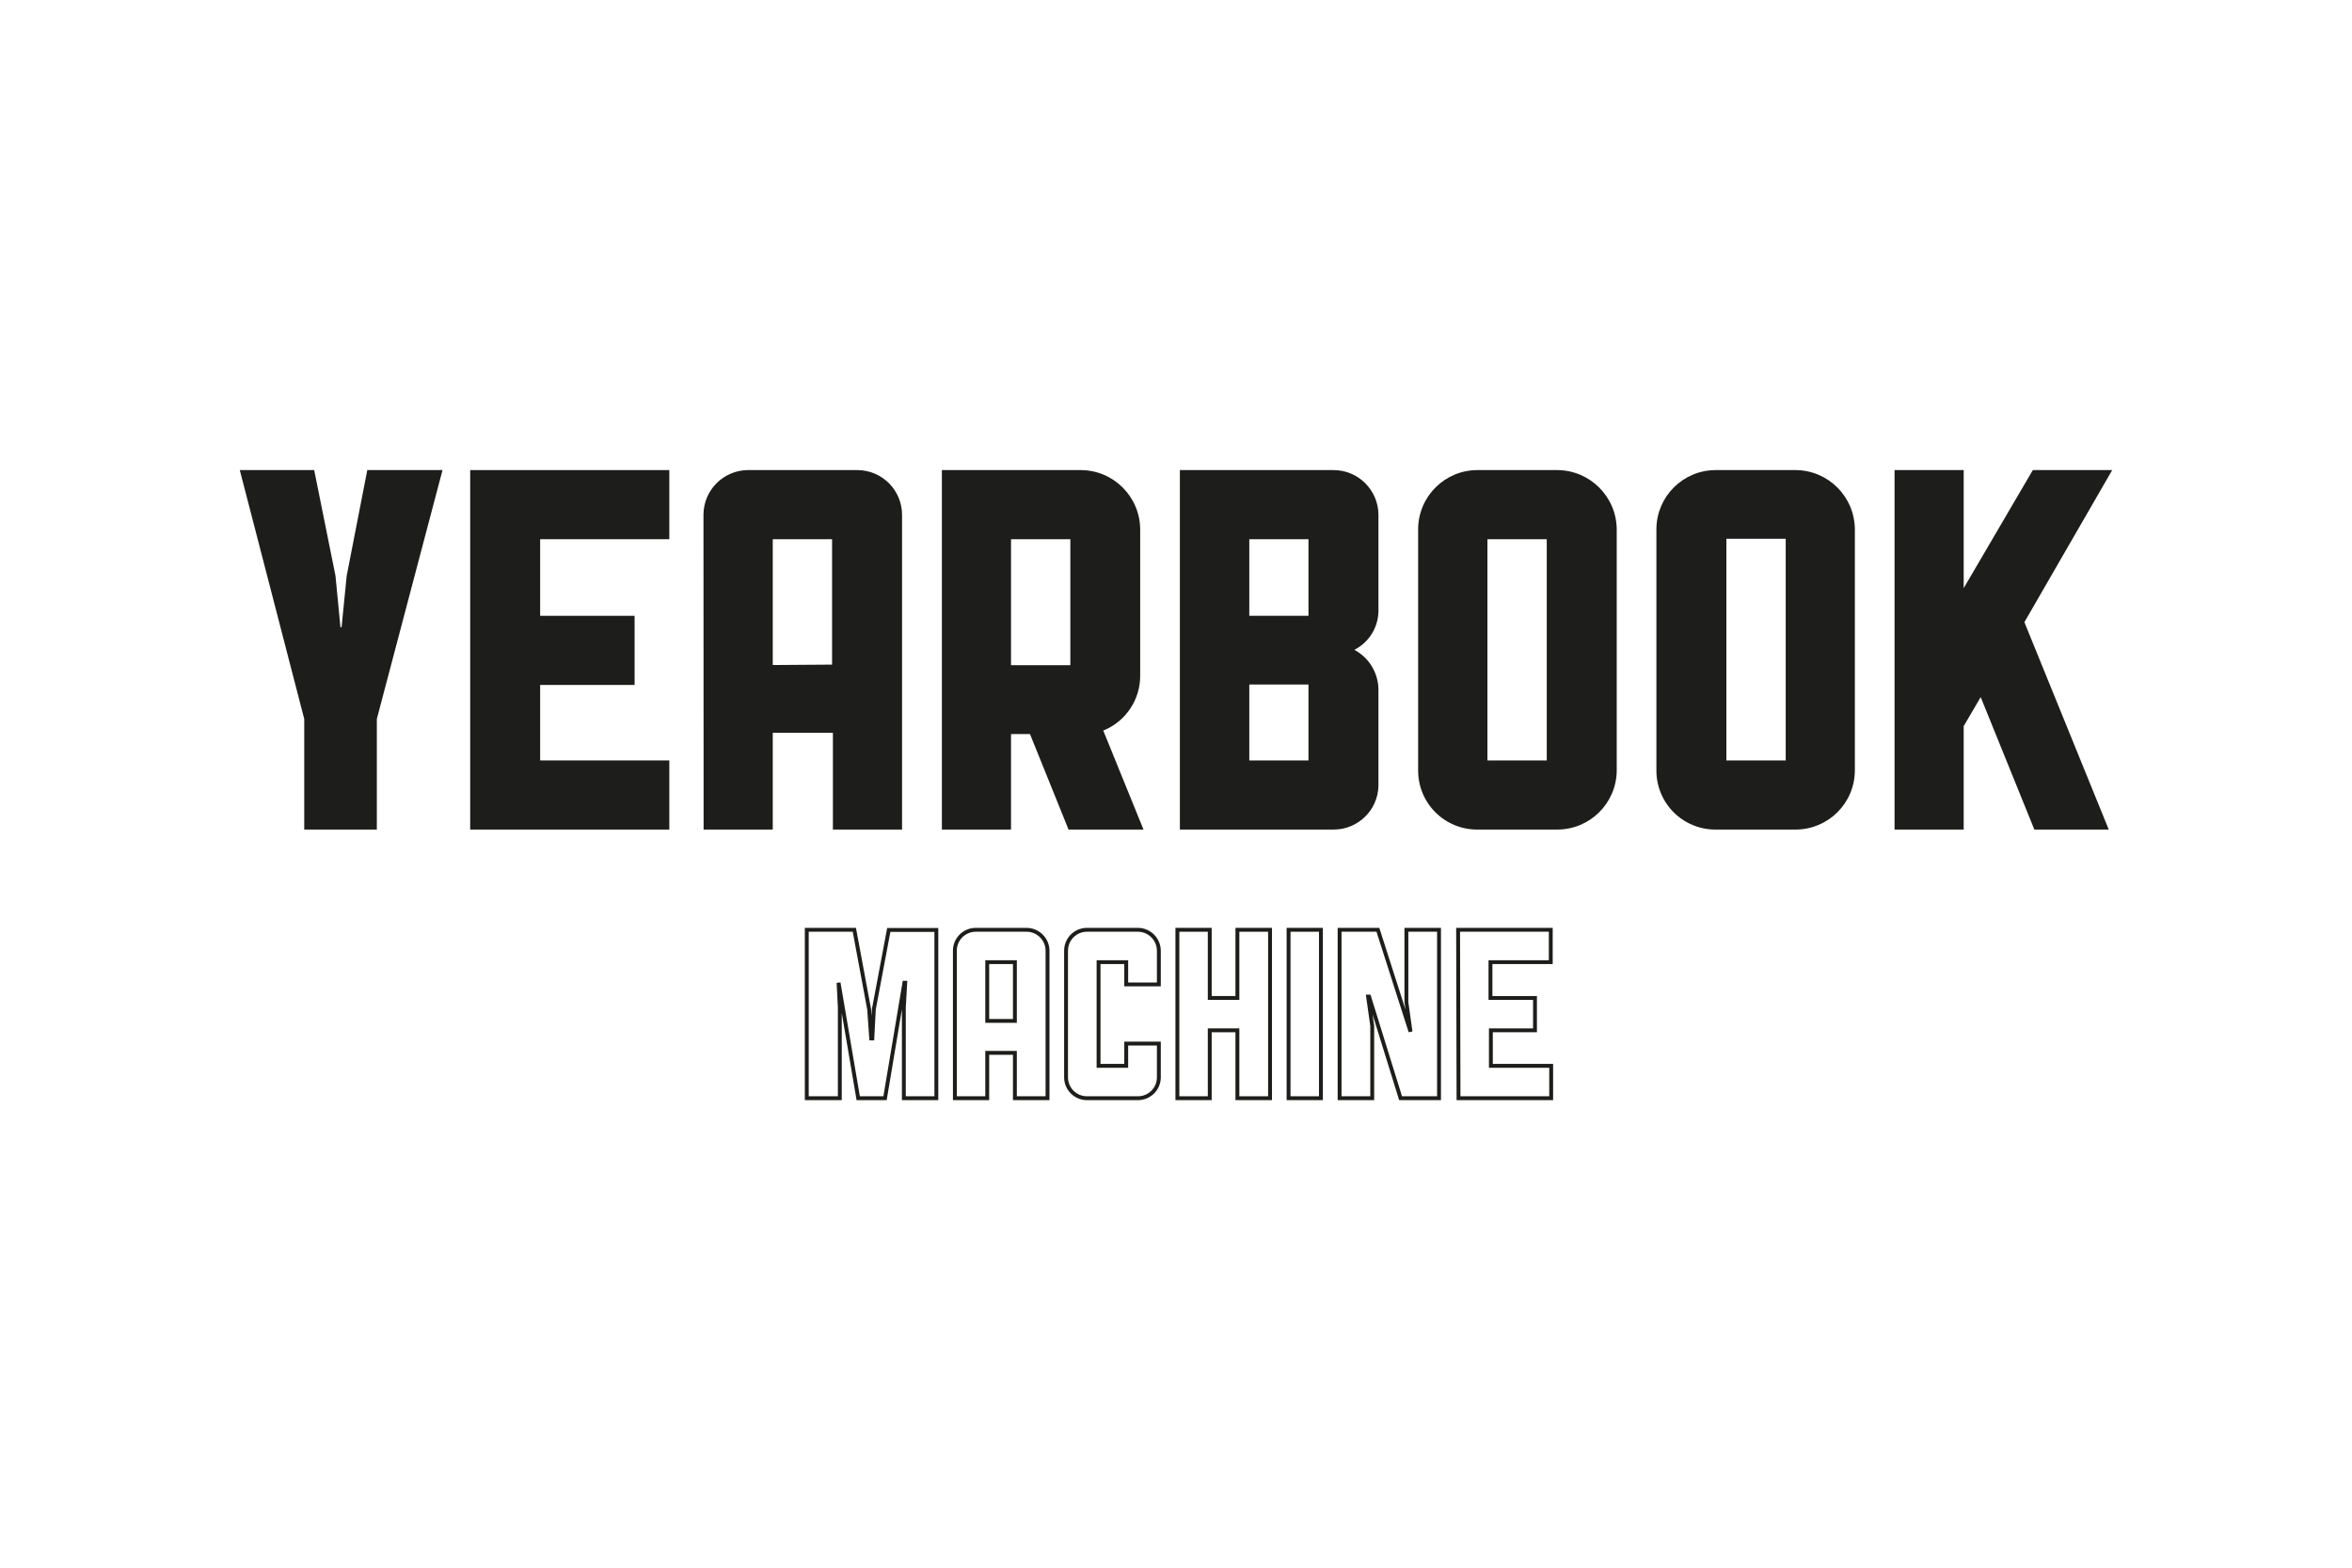
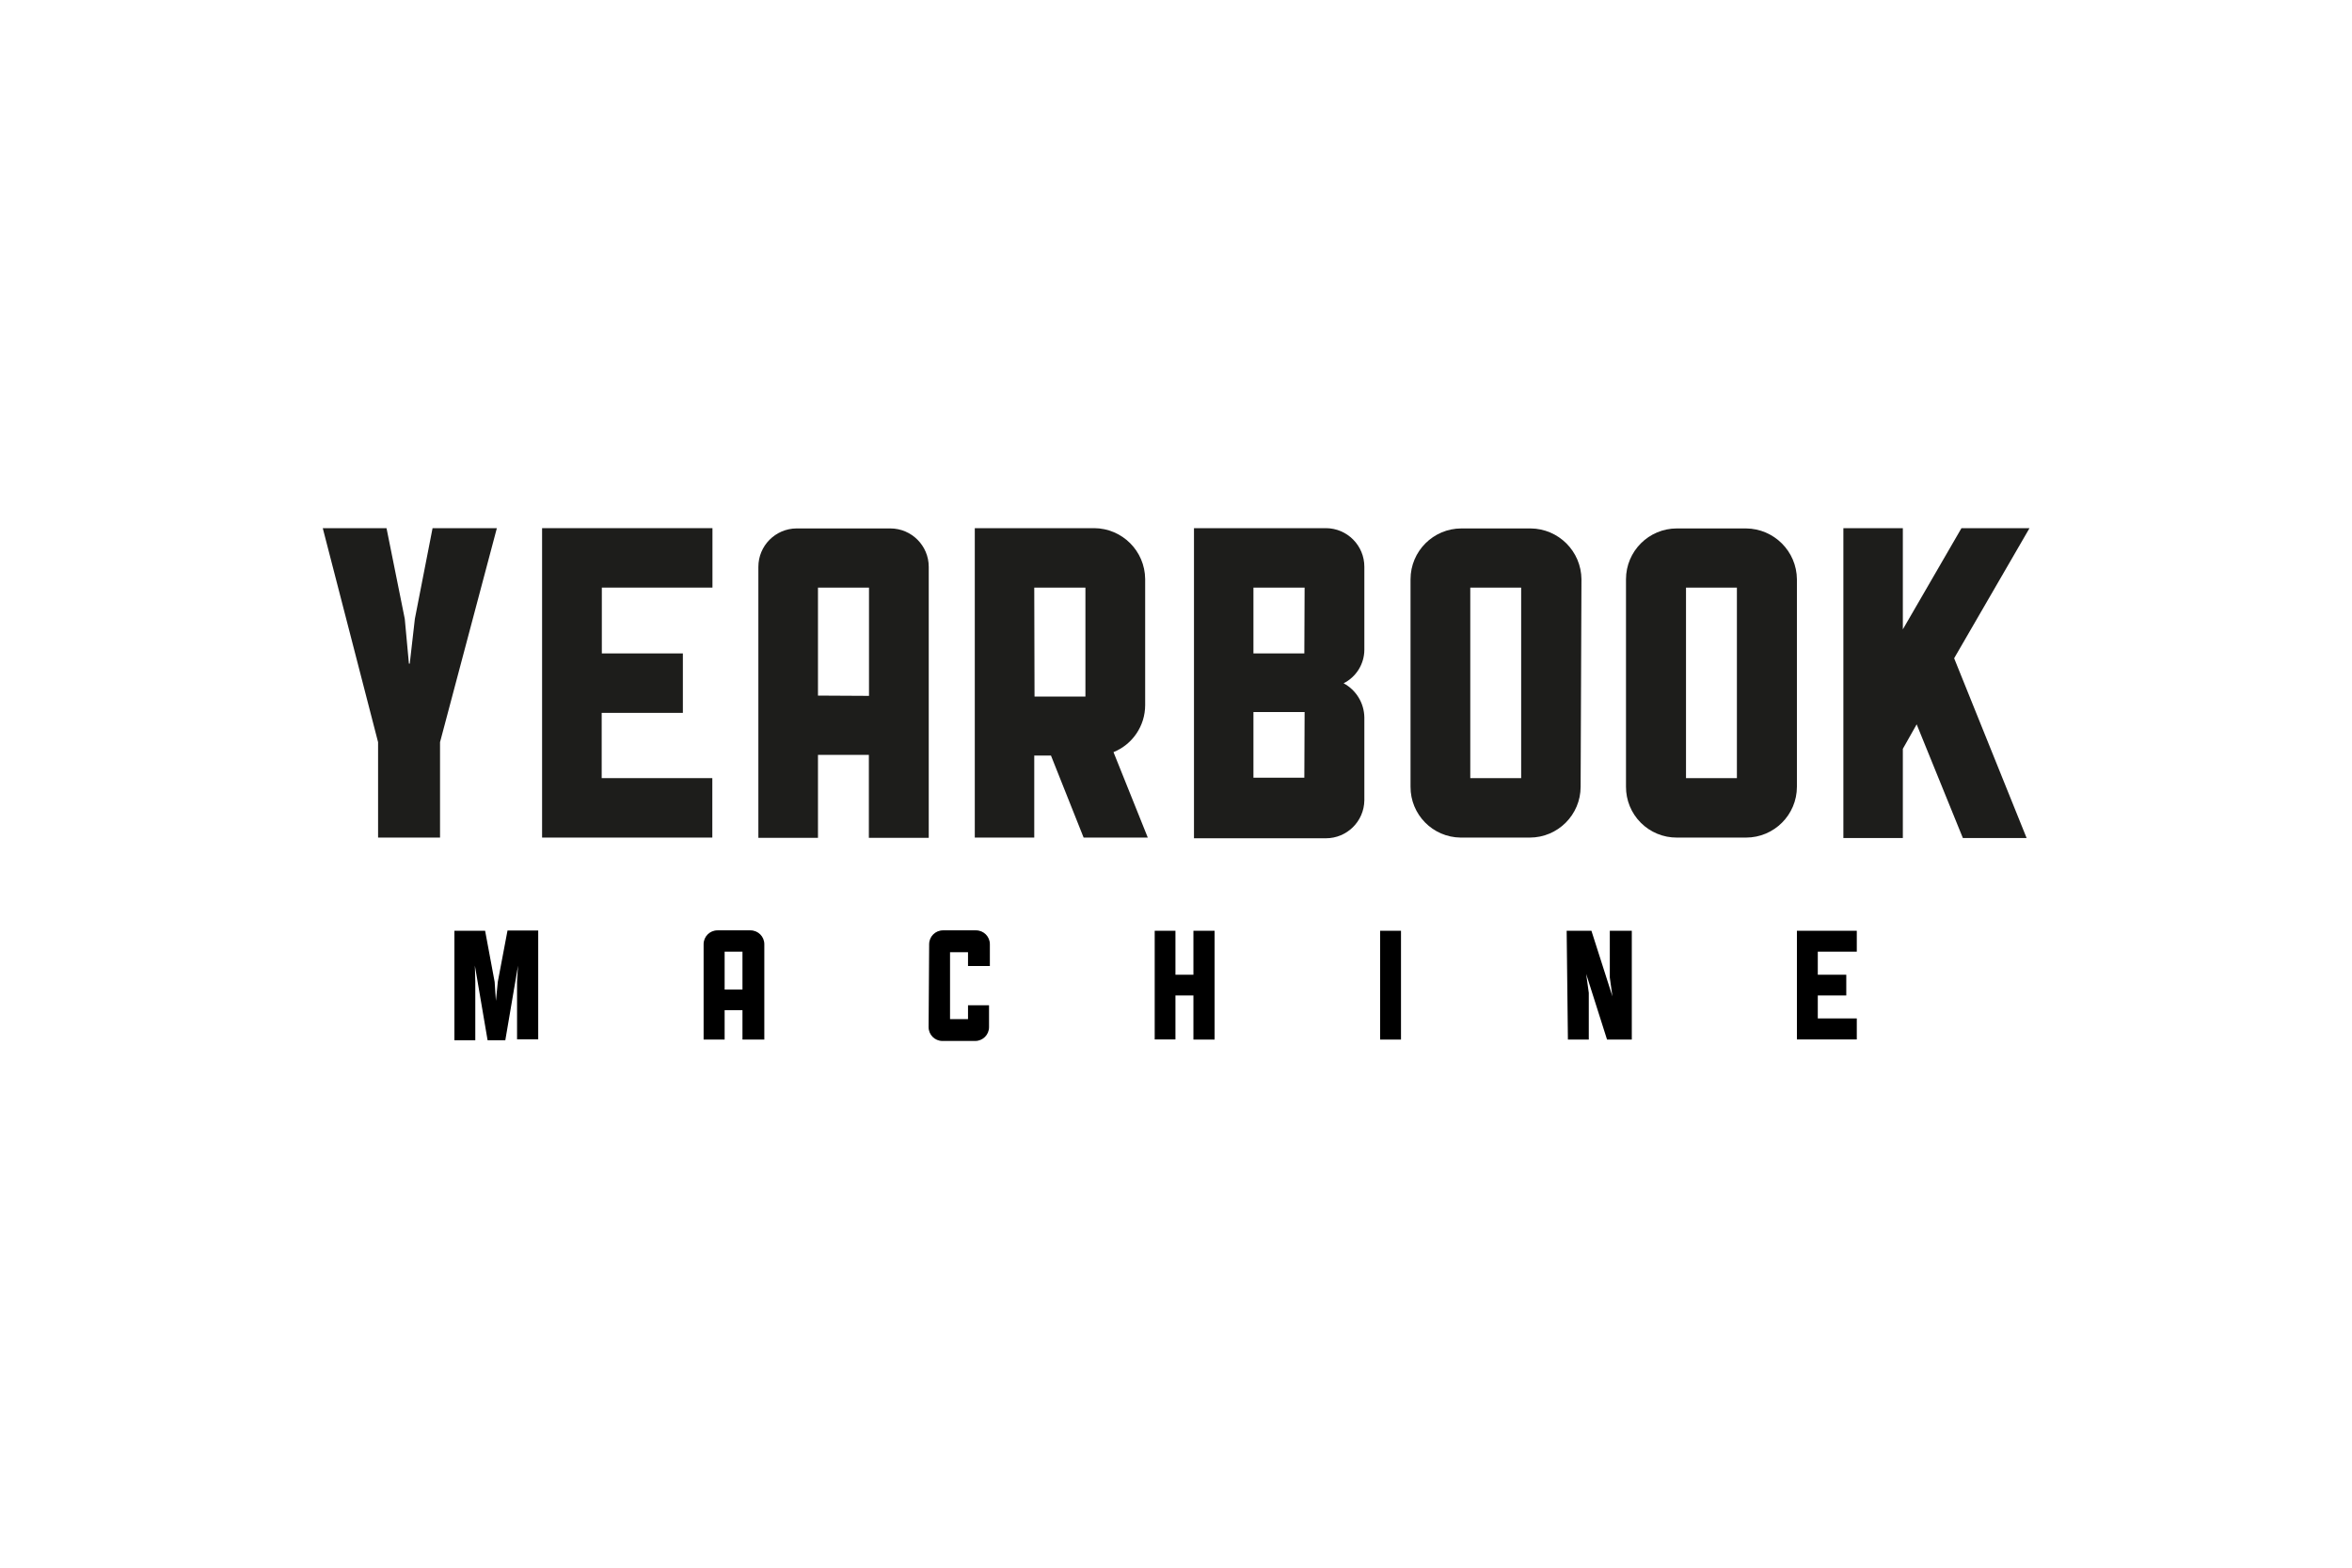
<svg xmlns="http://www.w3.org/2000/svg" id="Layer_1" data-name="Layer 1" viewBox="0 0 170.08 113.39">
  <defs>
-     <style>.cls-1{fill:#1d1d1b;}.cls-2{fill:none;stroke:#1d1d1b;stroke-width:0.28px;}</style>
+     <style>.cls-1{fill:#1d1d1b;}</style>
  </defs>
-   <path class="cls-1" d="M27.25,52v8H22V52L17.34,34h5.38l1.54,7.65.36,3.72h.08l.37-3.72L26.56,34H32Z" />
-   <path class="cls-1" d="M34,34H48.4v5H39.06v5.54h6.83v5H39.06V55H48.4v5H34Z" />
-   <path class="cls-1" d="M50.87,37.19A3.24,3.24,0,0,1,54.06,34H62a3.24,3.24,0,0,1,3.23,3.24V60h-5V53H55.88v7h-5Zm9.3,10.88V39H55.88v9.1Z" />
-   <path class="cls-1" d="M82.45,48.84a4.26,4.26,0,0,1-2.67,4L82.69,60H77.27l-2.79-6.91H73.11V60h-5V34H78.16a4.31,4.31,0,0,1,4.29,4.29Zm-9.34-.73H77.4V39H73.11Z" />
-   <path class="cls-1" d="M85.32,34H96.44a3.25,3.25,0,0,1,3.24,3.24v7A3.2,3.2,0,0,1,97.94,47a3.3,3.3,0,0,1,1.74,2.87v7A3.24,3.24,0,0,1,96.44,60H85.32Zm9.3,5H90.34v5.54h4.28Zm0,10.51H90.34V55h4.28Z" />
-   <path class="cls-1" d="M116.91,55.75A4.3,4.3,0,0,1,112.62,60h-5.78a4.26,4.26,0,0,1-4.29-4.29V38.24A4.29,4.29,0,0,1,106.84,34h5.78a4.32,4.32,0,0,1,4.29,4.29ZM111.85,39h-4.29V55h4.29Z" />
-   <path class="cls-1" d="M134.13,55.75A4.29,4.29,0,0,1,129.85,60h-5.79a4.26,4.26,0,0,1-4.28-4.29V38.24A4.29,4.29,0,0,1,124.06,34h5.79a4.31,4.31,0,0,1,4.28,4.29Zm-5-16.78h-4.29V55h4.29Z" />
-   <path class="cls-1" d="M152.74,34l-6.35,11L152.49,60h-5.38l-3.88-9.58L142,52.52V60h-5V34h5v8.54L147,34Z" />
-   <path class="cls-2" d="M58.34,67.25h3.44L62.85,73,63,75.11h.08L63.19,73l1.08-5.74h3.44V79.43H65.36V72.88l.1-1.8H65.4L64,79.43H62.06l-1.42-8.35h0l.09,1.8v6.55H58.34Z" />
-   <path class="cls-2" d="M69.05,68.76a1.51,1.51,0,0,1,1.49-1.51h3.7a1.52,1.52,0,0,1,1.51,1.51V79.43H73.39V76.15h-2v3.28H69.05Zm4.34,5.08V69.59h-2v4.25Z" />
-   <path class="cls-2" d="M77.09,68.76a1.51,1.51,0,0,1,1.49-1.51h3.71a1.52,1.52,0,0,1,1.51,1.51V71.2H81.44V69.59h-2v7.5h2V75.48H83.8v2.46a1.51,1.51,0,0,1-1.51,1.49H78.58a1.51,1.51,0,0,1-1.49-1.49Z" />
-   <path class="cls-2" d="M87.48,72.18h2V67.25h2.36V79.43H89.48V74.52h-2v4.91H85.14V67.25h2.34Z" />
-   <path class="cls-2" d="M93.18,67.25h2.34V79.43H93.18Z" />
-   <path class="cls-2" d="M96.87,67.25h2.77L102,74.62H102l-.3-2.14V67.25h2.36V79.43h-2.78L99,72.08h-.07l.3,2.12v5.23H96.87Z" />
-   <path class="cls-2" d="M105.44,67.25h6.7v2.34h-4.36v2.59H111v2.34h-3.19v2.57h4.36v2.34h-6.7Z" />
+   <path class="cls-1" d="M31.82,53.68v6.9H27.34v-6.9l-4-15.48h4.61l1.32,6.56L29.57,48h.06L30,44.76l1.28-6.56h4.65Z" />
+   <path class="cls-1" d="M39.2,38.2H51.52v4.3h-8v4.76h5.86v4.3H43.51v4.72h8v4.3H39.2Z" />
+   <path class="cls-1" d="M54.84,41a2.78,2.78,0,0,1,2.75-2.78h6.8A2.78,2.78,0,0,1,67.16,41v19.6H62.83v-6H59.15v6H54.84Zm8,9.33V42.5H59.15v7.81Z" />
+   <path class="cls-1" d="M82.81,51a3.67,3.67,0,0,1-2.29,3.4L83,60.58H78.36L76,54.65H74.79v5.93h-4.3V38.2h8.64a3.71,3.71,0,0,1,3.68,3.68Zm-8-.62h3.68V42.5H74.79Z" />
+   <path class="cls-1" d="M86.34,38.2h9.54A2.79,2.79,0,0,1,98.66,41v6a2.73,2.73,0,0,1-1.5,2.42,2.85,2.85,0,0,1,1.5,2.47v6a2.78,2.78,0,0,1-2.78,2.74H86.34Zm8,4.3H90.64v4.76h3.68Zm0,9H90.64v4.75h3.68Z" />
+   <path class="cls-1" d="M114.3,56.9a3.68,3.68,0,0,1-3.68,3.68h-5A3.66,3.66,0,0,1,102,56.9v-15a3.68,3.68,0,0,1,3.68-3.68h5a3.71,3.71,0,0,1,3.68,3.68ZM110,42.5h-3.68V56.28H110Z" />
+   <path class="cls-1" d="M129.94,56.9a3.68,3.68,0,0,1-3.68,3.68h-5a3.66,3.66,0,0,1-3.68-3.68v-15a3.68,3.68,0,0,1,3.68-3.68h5a3.71,3.71,0,0,1,3.68,3.68ZM125.6,42.5h-3.68V56.28h3.68Z" />
+   <path class="cls-1" d="M146.76,38.2l-5.45,9.41,5.24,13h-4.61l-3.34-8.22-1,1.77v6.45h-4.3V38.2h4.3v7.32l4.24-7.32Z" />
+   <path d="M32.86,67.32h2.22l.69,3.7.09,1.37h0L36,71l.7-3.7h2.22v7.87H37.39V71l.07-1.16h0l-.92,5.4H35.26l-.92-5.4h0L34.37,71v4.24H32.86Z" />
+   <path d="M50.88,68.29a1,1,0,0,1,1-1h2.39a1,1,0,0,1,1,1v6.9H53.69V73.06H52.4v2.13H50.88Zm2.81,3.28V68.83H52.4v2.74Z" />
+   <path d="M67.19,68.29a1,1,0,0,1,1-1h2.39a1,1,0,0,1,1,1v1.58H70v-1H68.7v4.84H70v-1h1.52v1.58a1,1,0,0,1-1,1H68.15a1,1,0,0,1-1-1Z" />
+   <path d="M85,70.5H86.3V67.32h1.53v7.87H86.3V72H85v3.18H83.5V67.32H85Z" />
+   <path d="M99.8,67.32h1.51v7.87H99.8Z" />
+   <path d="M113.29,67.32h1.79l1.52,4.75h0l-.19-1.37V67.32H118v7.87h-1.79l-1.51-4.75h0l.19,1.37v3.38h-1.51Z" />
+   <path d="M129.94,67.32h4.33v1.51h-2.82V70.5h2.06V72h-2.06v1.66h2.82v1.52h-4.33Z" />
</svg>
